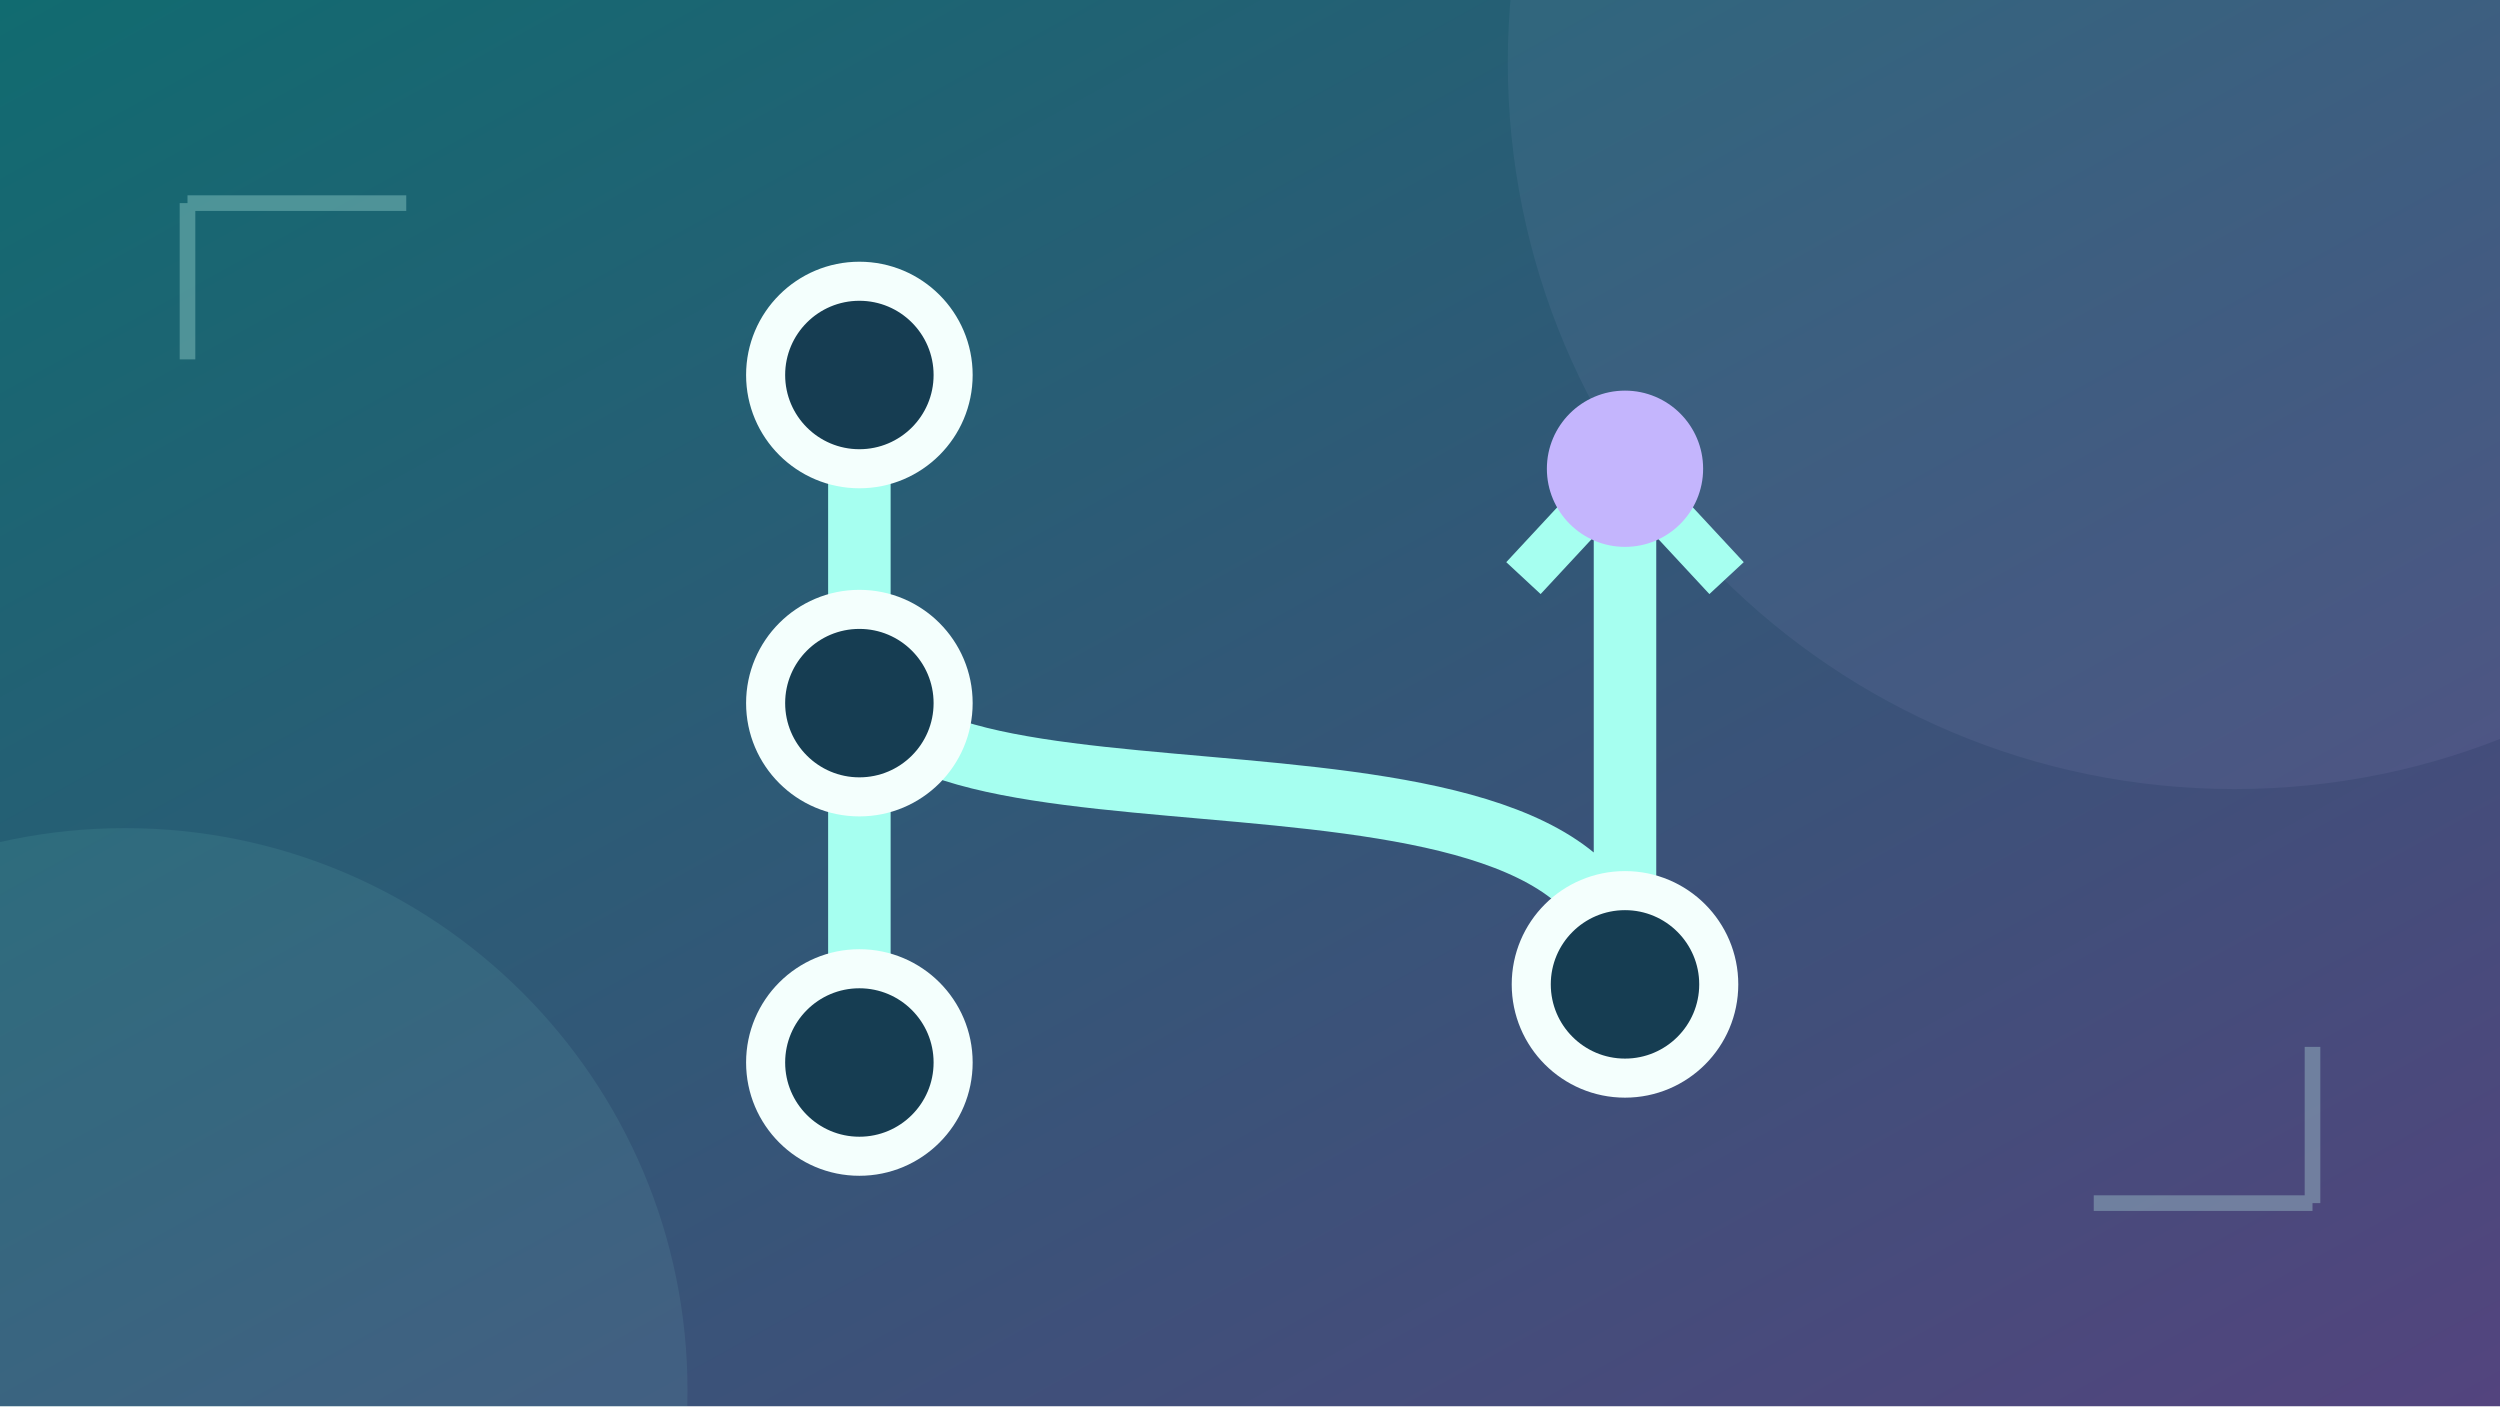
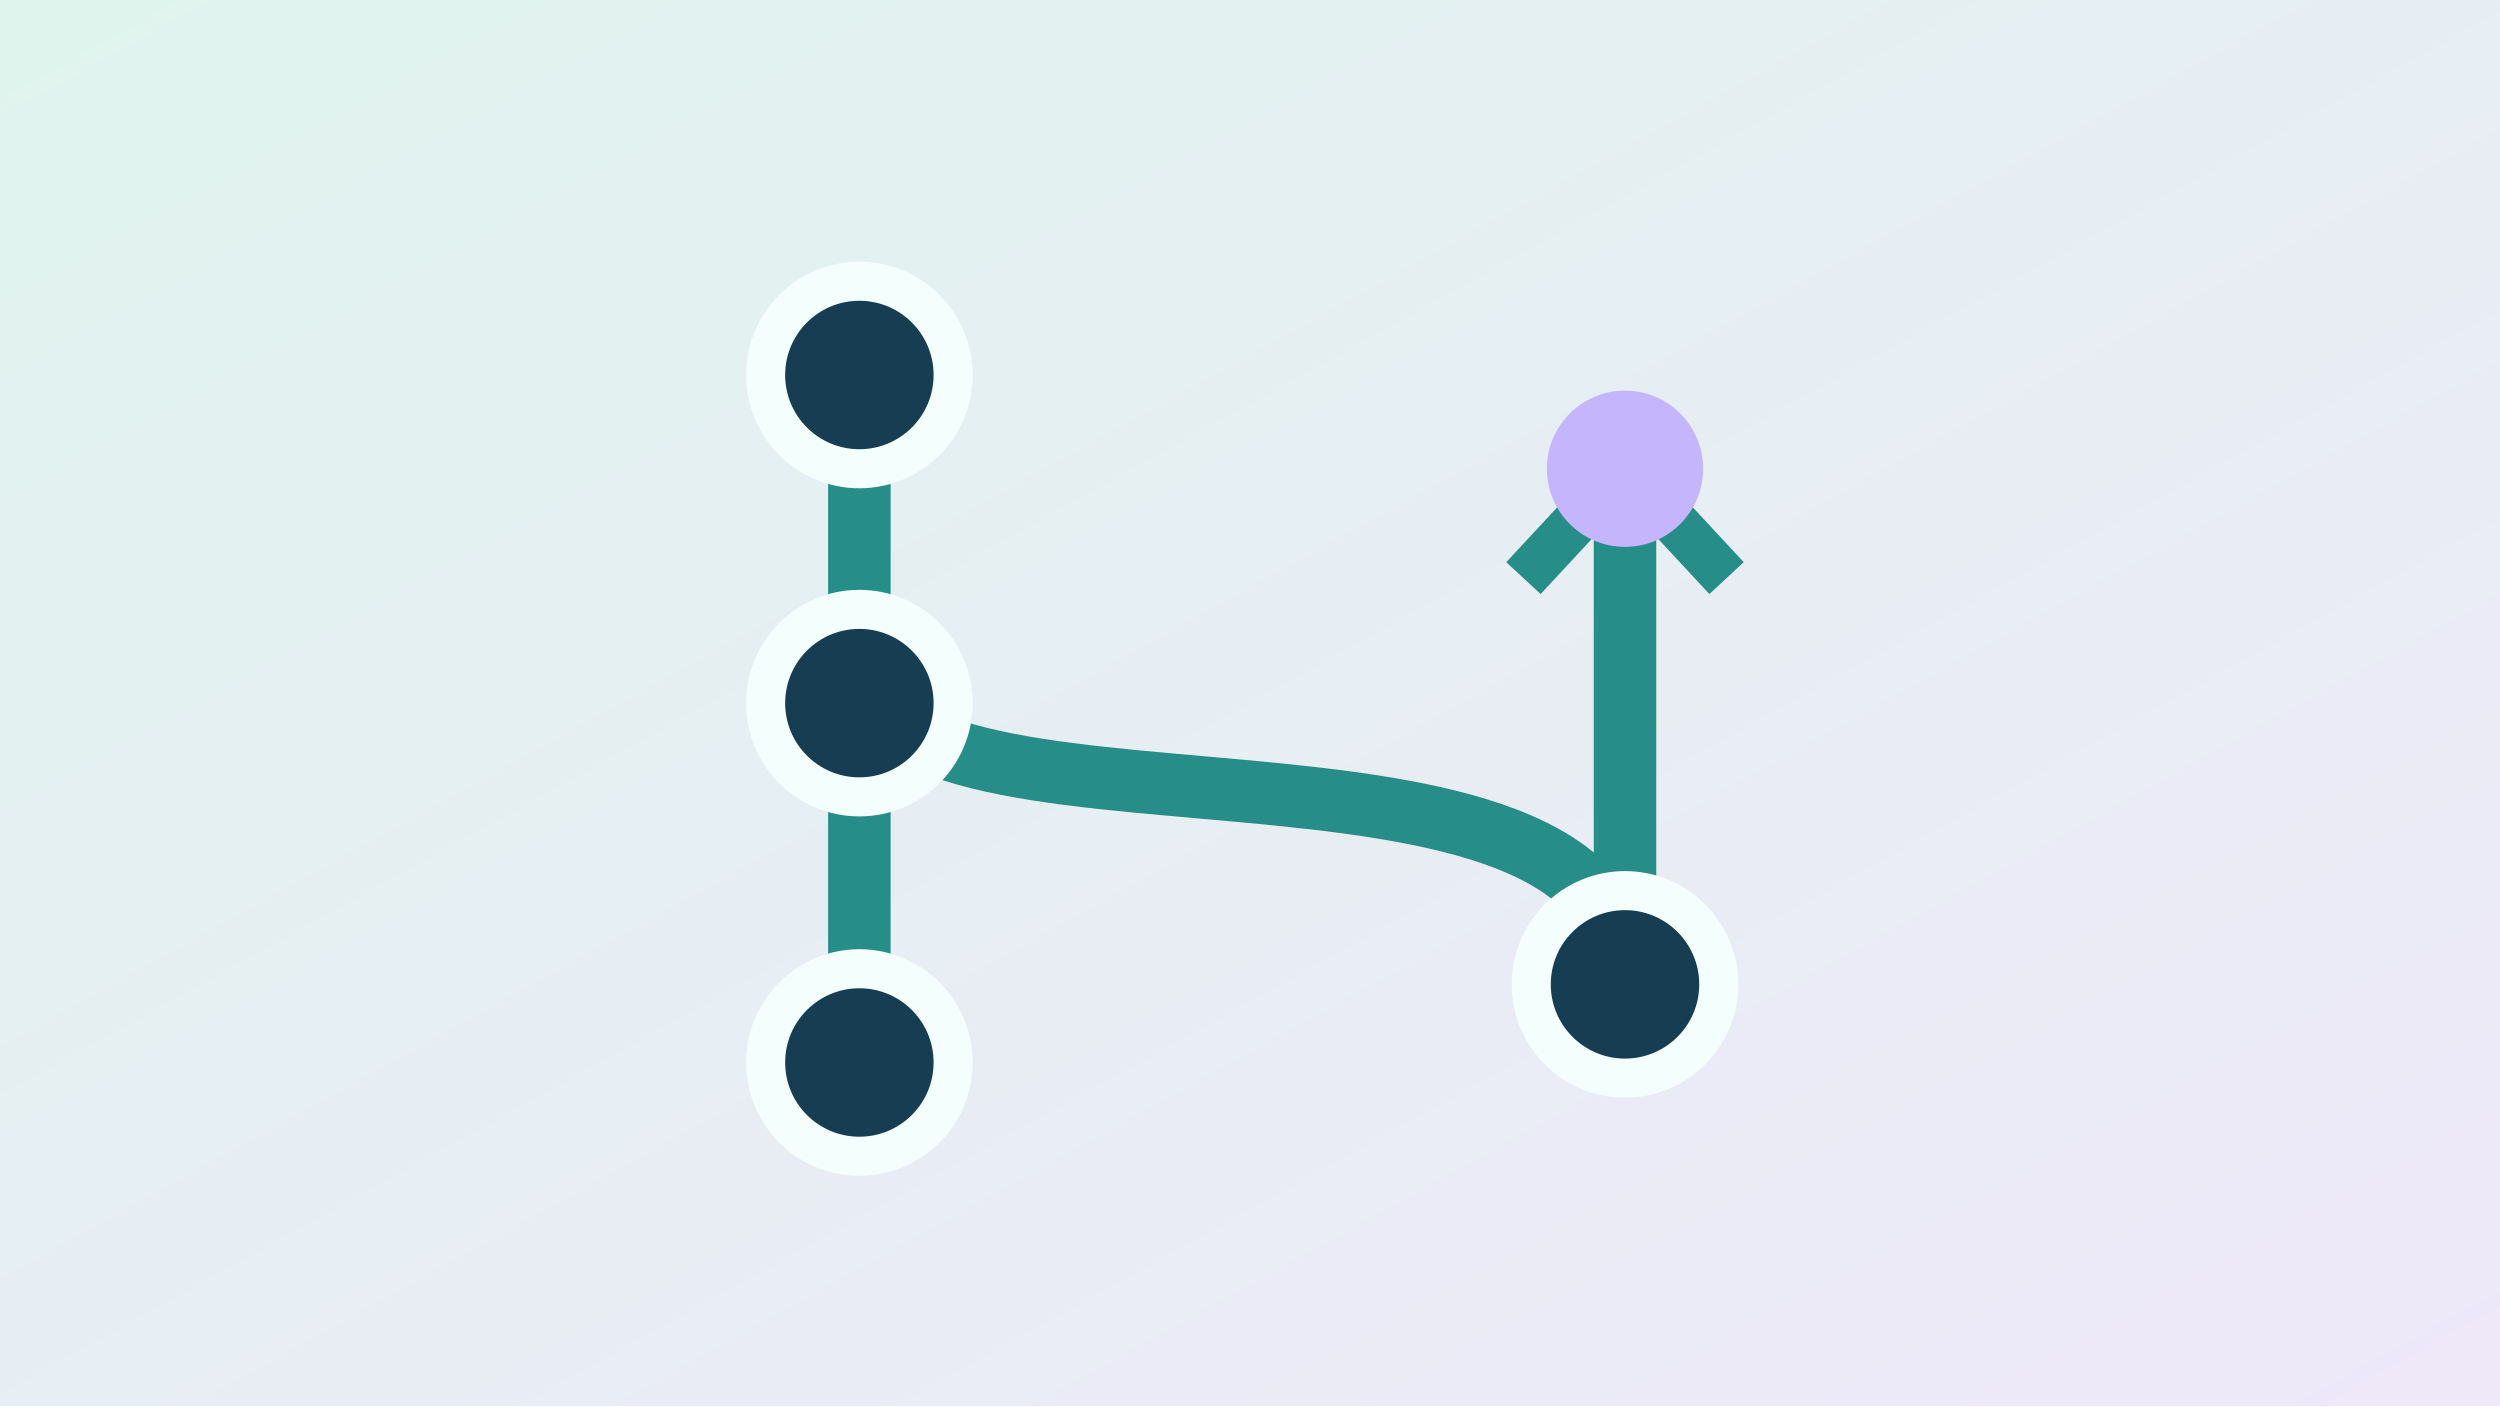
<svg xmlns="http://www.w3.org/2000/svg" viewBox="0 0 320 180" width="320" height="180">
  <defs>
    <linearGradient id="bg" x1="0" y1="0" x2="1" y2="1">
-       <stop stop-color="#116b70" />
-       <stop offset="1" stop-color="#53447e" />
+       <stop stop-color="#e0f4ee" />
+       <stop offset="1" stop-color="#eee8f9" />
    </linearGradient>
  </defs>
  <rect width="320" height="180" fill="url(#bg)" />
-   <circle cx="286" cy="8" r="93" fill="#d3c8ff" opacity=".07" />
-   <circle cx="16" cy="178" r="72" fill="#9effe6" opacity=".08" />
-   <path d="M24 26h28M24 26v20M296 154h-28M296 154v-20" fill="none" stroke="#c9fff2" opacity=".3" stroke-width="2" />
-   <path d="M110 136V48m0 36c0 28 98 4 98 42V60" fill="none" stroke="#a6fff0" stroke-width="8" />
-   <path d="m195 74 13-14 13 14" fill="none" stroke="#a6fff0" stroke-width="6" />
+   <path d="M110 136V48m0 36c0 28 98 4 98 42V60" fill="none" stroke="#278d88" stroke-width="8" />
+   <path d="m195 74 13-14 13 14" fill="none" stroke="#278d88" stroke-width="6" />
  <g fill="#163d52" stroke="#f4fffd" stroke-width="5">
    <circle cx="110" cy="48" r="12" />
    <circle cx="110" cy="90" r="12" />
    <circle cx="110" cy="136" r="12" />
    <circle cx="208" cy="126" r="12" />
  </g>
  <circle cx="208" cy="60" r="10" fill="#c4b5fd" />
</svg>
